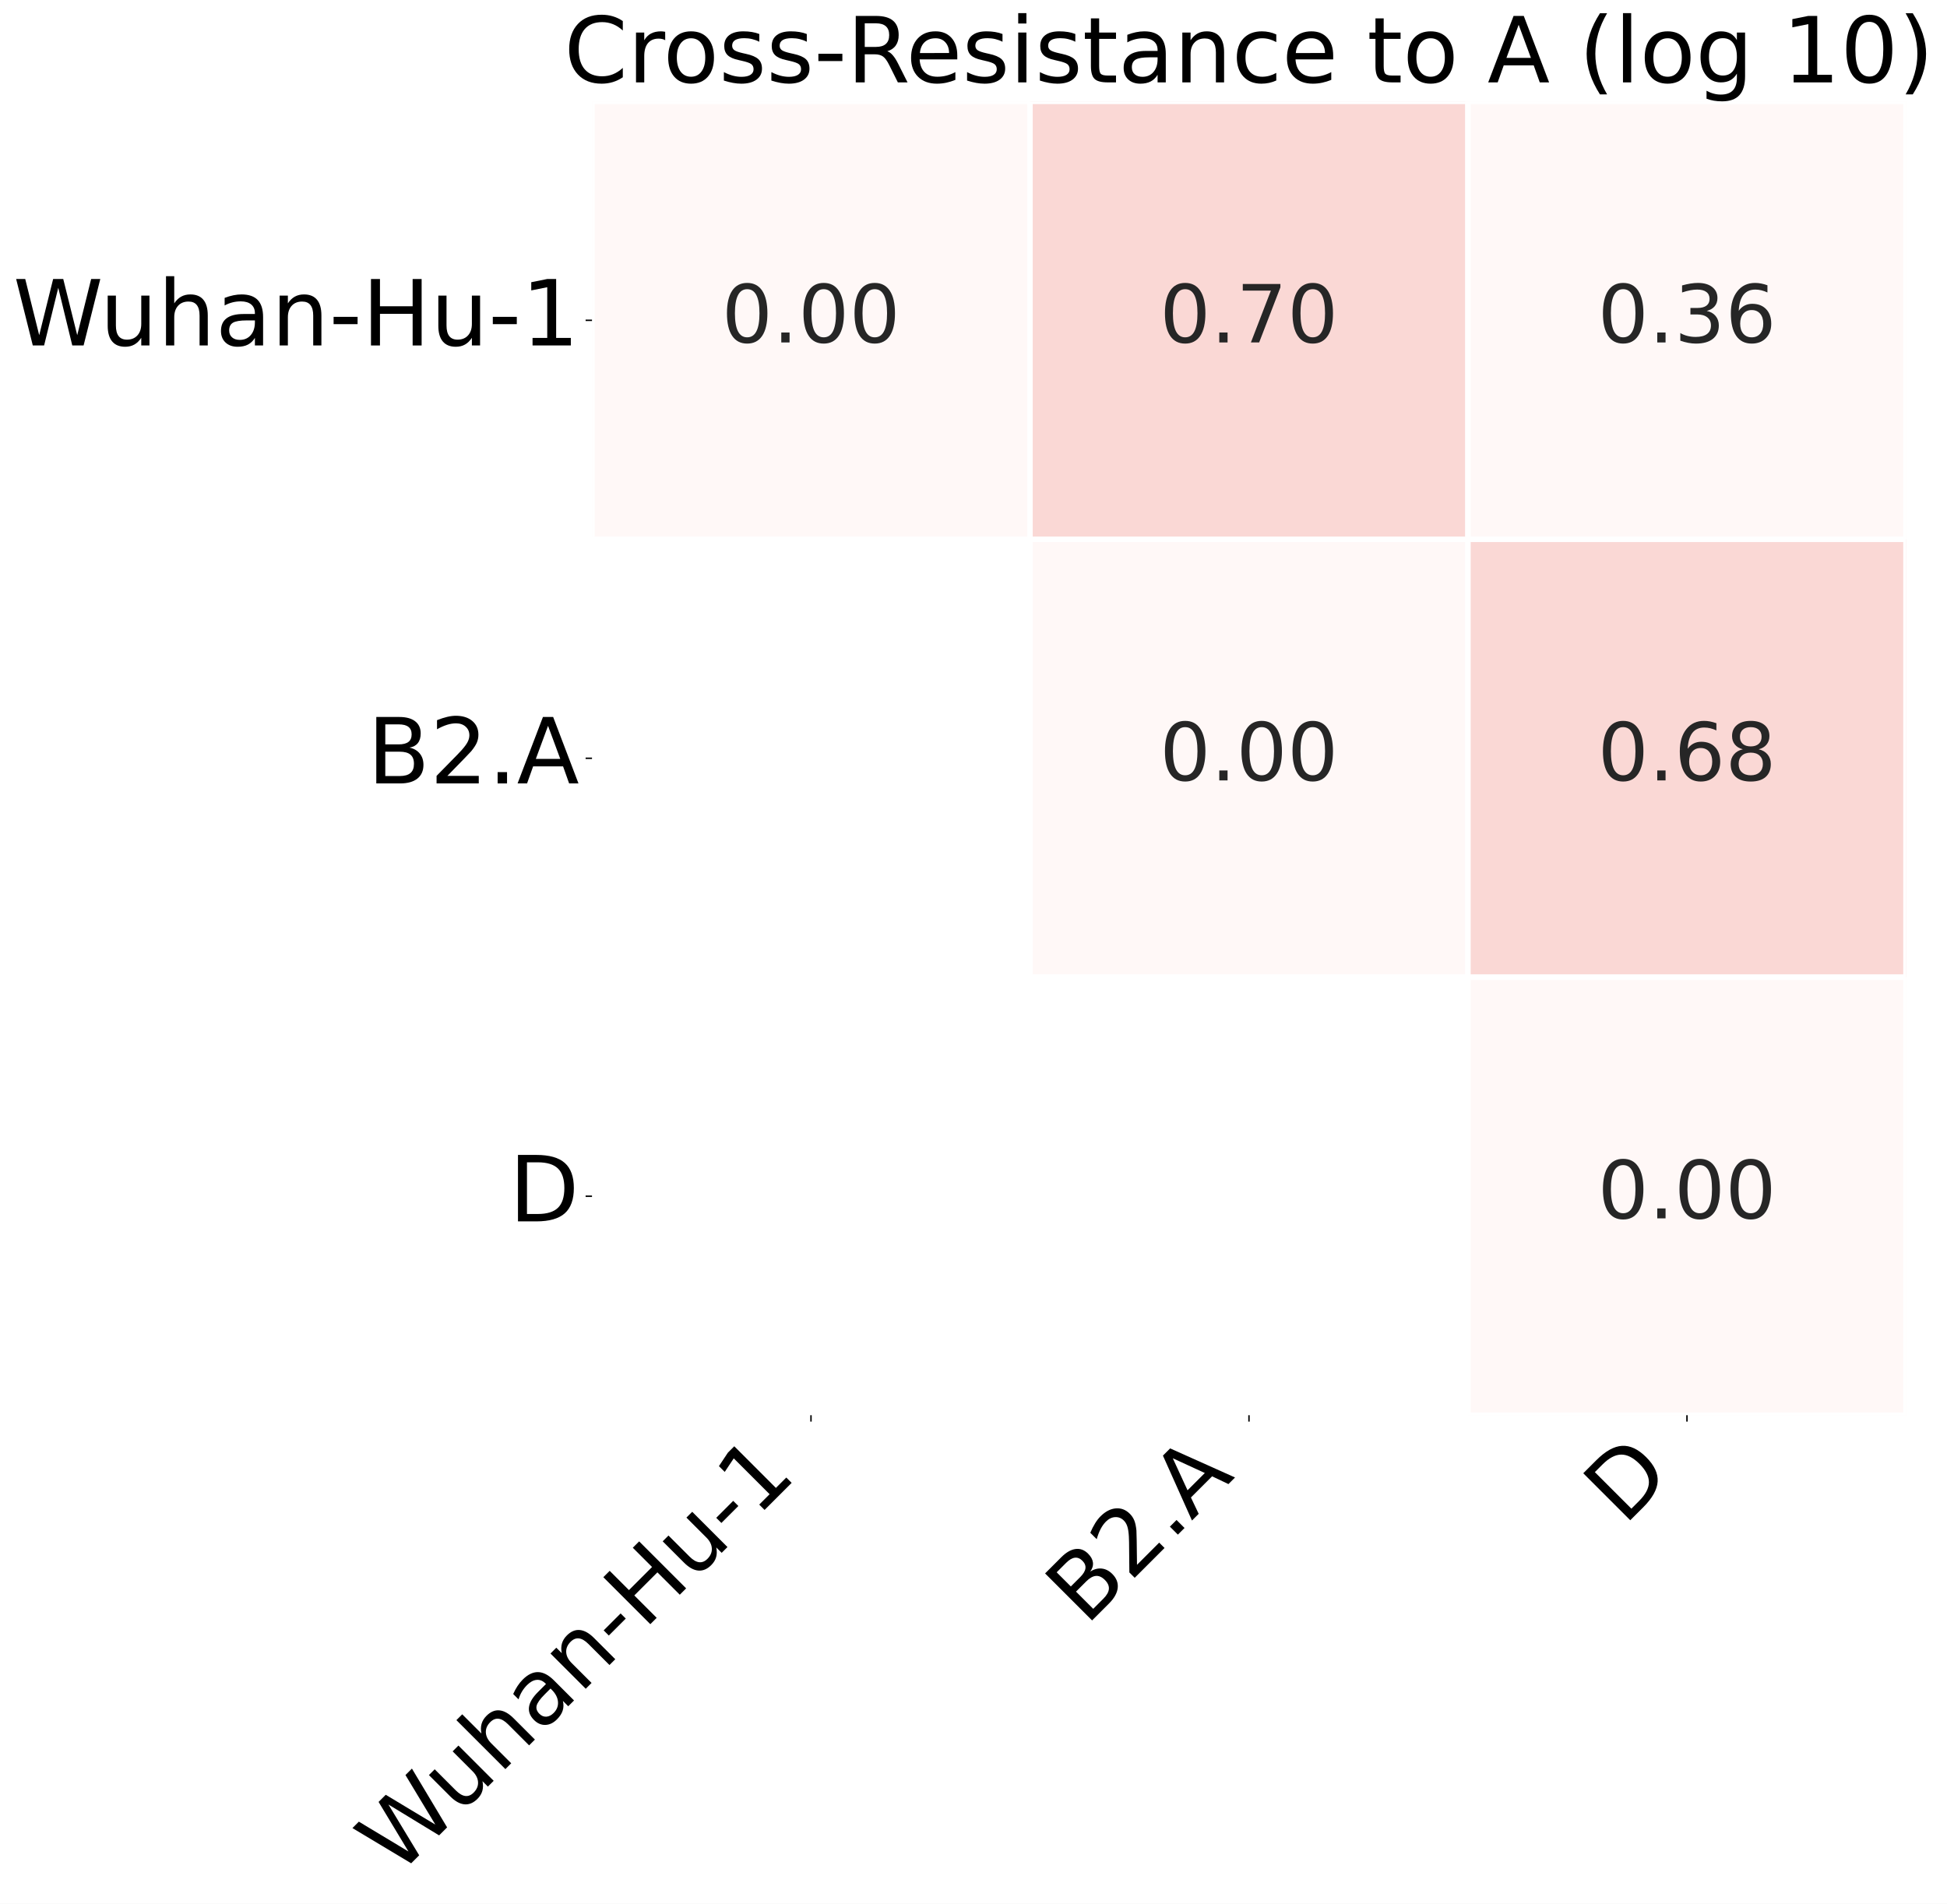
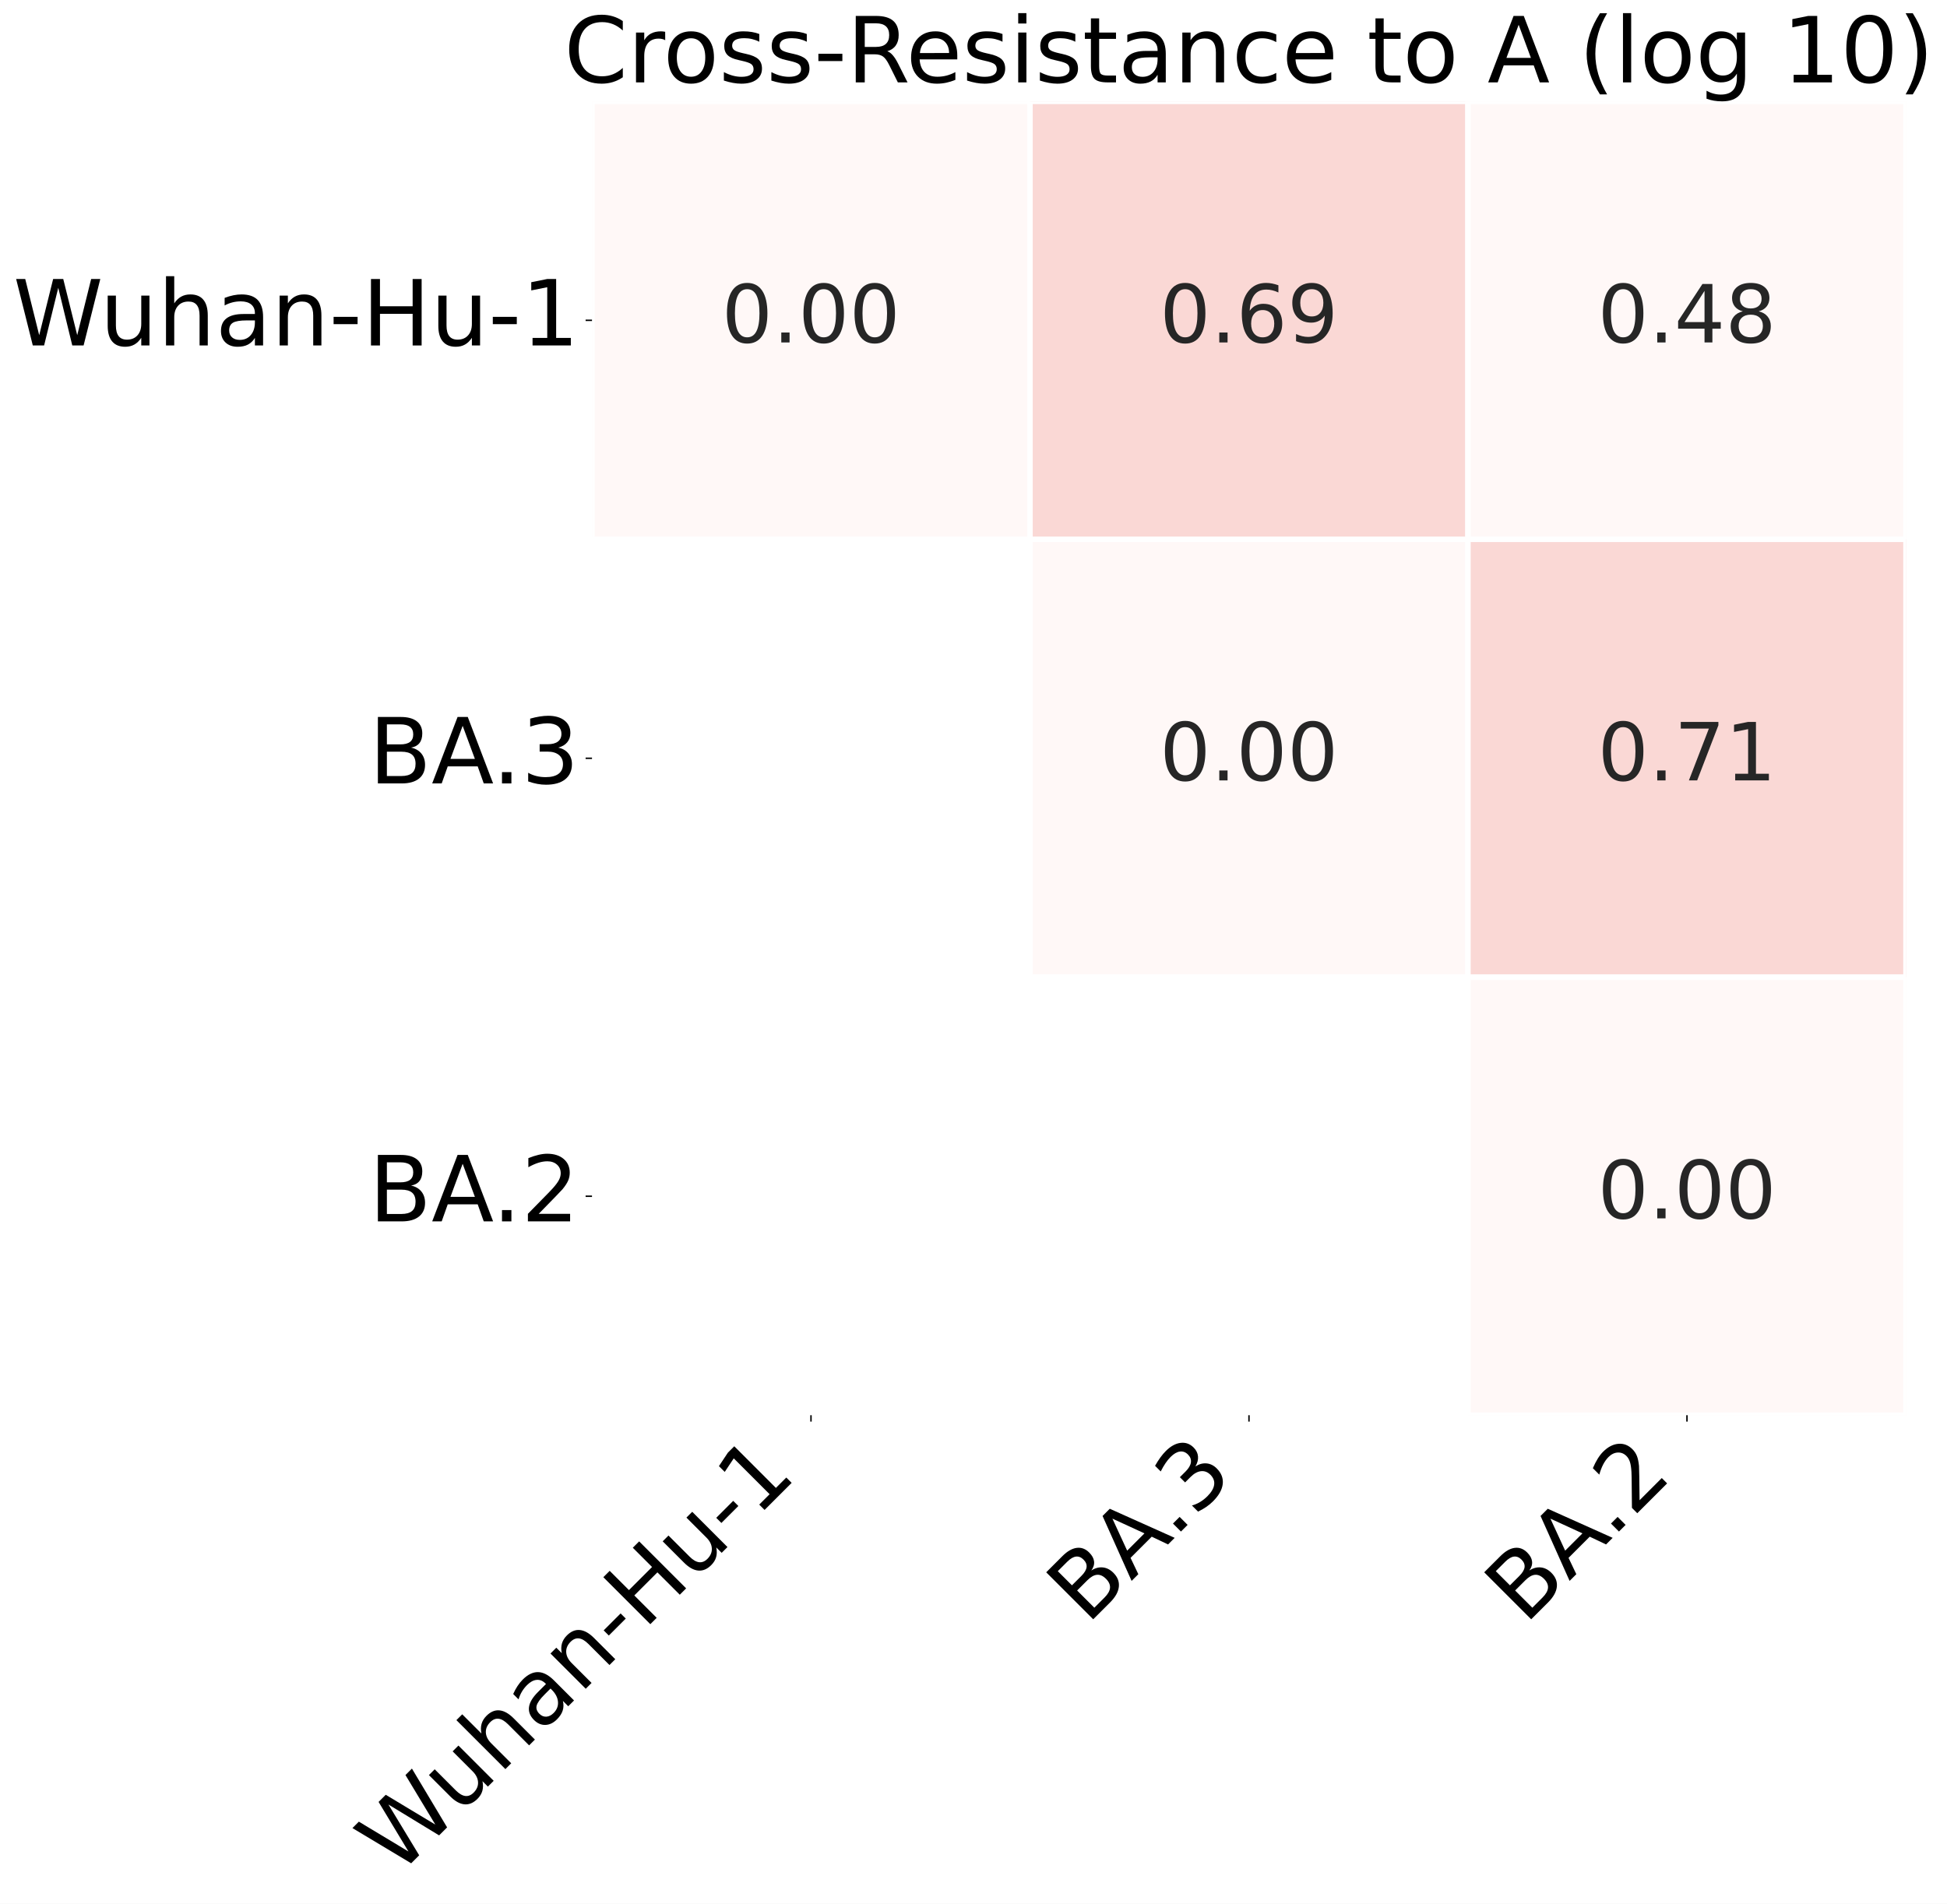
<svg xmlns="http://www.w3.org/2000/svg" xmlns:xlink="http://www.w3.org/1999/xlink" width="1067.932pt" height="1044.29pt" viewBox="0 0 1067.932 1044.29" version="1.1">
  <defs>
    <style type="text/css">*{stroke-linejoin: round; stroke-linecap: butt}</style>
  </defs>
  <g id="figure_1">
    <g id="patch_1">
      <path d="M 0 1044.29  L 1067.932 1044.29  L 1067.932 0  L 0 0  z " style="fill: #ffffff" />
    </g>
    <g id="axes_1">
      <g id="patch_2">
        <path d="M 324.708 776.311  L 1045.428 776.311  L 1045.428 55.591  L 324.708 55.591  z " style="fill: #ffffff" />
      </g>
      <g id="QuadMesh_1">
-         <path d="M 324.708 55.591  L 564.948 55.591  L 564.948 295.831  L 324.708 295.831  L 324.708 55.591  " clip-path="url(#p18e8872376)" style="fill: #fff8f7; stroke: #ffffff; stroke-width: 3" />
-         <path d="M 564.948 55.591  L 805.188 55.591  L 805.188 295.831  L 564.948 295.831  L 564.948 55.591  " clip-path="url(#p18e8872376)" style="fill: #fad8d5; stroke: #ffffff; stroke-width: 3" />
-         <path d="M 805.188 55.591  L 1045.428 55.591  L 1045.428 295.831  L 805.188 295.831  L 805.188 55.591  " clip-path="url(#p18e8872376)" style="fill: #fff8f7; stroke: #ffffff; stroke-width: 3" />
-         <path d="M 324.708 295.831  L 564.948 295.831  L 564.948 536.071  L 324.708 536.071  L 324.708 295.831  " clip-path="url(#p18e8872376)" style="fill: none; stroke: #ffffff; stroke-width: 3" />
-         <path d="M 564.948 295.831  L 805.188 295.831  L 805.188 536.071  L 564.948 536.071  L 564.948 295.831  " clip-path="url(#p18e8872376)" style="fill: #fff8f7; stroke: #ffffff; stroke-width: 3" />
-         <path d="M 805.188 295.831  L 1045.428 295.831  L 1045.428 536.071  L 805.188 536.071  L 805.188 295.831  " clip-path="url(#p18e8872376)" style="fill: #fad8d5; stroke: #ffffff; stroke-width: 3" />
-         <path d="M 324.708 536.071  L 564.948 536.071  L 564.948 776.311  L 324.708 776.311  L 324.708 536.071  " clip-path="url(#p18e8872376)" style="fill: none; stroke: #ffffff; stroke-width: 3" />
-         <path d="M 564.948 536.071  L 805.188 536.071  L 805.188 776.311  L 564.948 776.311  L 564.948 536.071  " clip-path="url(#p18e8872376)" style="fill: none; stroke: #ffffff; stroke-width: 3" />
-         <path d="M 805.188 536.071  L 1045.428 536.071  L 1045.428 776.311  L 805.188 776.311  L 805.188 536.071  " clip-path="url(#p18e8872376)" style="fill: #fff8f7; stroke: #ffffff; stroke-width: 3" />
+         <path d="M 324.708 55.591  L 564.948 55.591  L 564.948 295.831  L 324.708 295.831  L 324.708 55.591  " clip-path="url(#p0577e8f618)" style="fill: #fff8f7; stroke: #ffffff; stroke-width: 3" />
+         <path d="M 564.948 55.591  L 805.188 55.591  L 805.188 295.831  L 564.948 295.831  L 564.948 55.591  " clip-path="url(#p0577e8f618)" style="fill: #fad8d5; stroke: #ffffff; stroke-width: 3" />
+         <path d="M 805.188 55.591  L 1045.428 55.591  L 1045.428 295.831  L 805.188 295.831  L 805.188 55.591  " clip-path="url(#p0577e8f618)" style="fill: #fff8f7; stroke: #ffffff; stroke-width: 3" />
+         <path d="M 324.708 295.831  L 564.948 295.831  L 564.948 536.071  L 324.708 536.071  L 324.708 295.831  " clip-path="url(#p0577e8f618)" style="fill: none; stroke: #ffffff; stroke-width: 3" />
+         <path d="M 564.948 295.831  L 805.188 295.831  L 805.188 536.071  L 564.948 536.071  L 564.948 295.831  " clip-path="url(#p0577e8f618)" style="fill: #fff8f7; stroke: #ffffff; stroke-width: 3" />
+         <path d="M 805.188 295.831  L 1045.428 295.831  L 1045.428 536.071  L 805.188 536.071  L 805.188 295.831  " clip-path="url(#p0577e8f618)" style="fill: #fad8d5; stroke: #ffffff; stroke-width: 3" />
+         <path d="M 324.708 536.071  L 564.948 536.071  L 564.948 776.311  L 324.708 776.311  L 324.708 536.071  " clip-path="url(#p0577e8f618)" style="fill: none; stroke: #ffffff; stroke-width: 3" />
+         <path d="M 564.948 536.071  L 805.188 536.071  L 805.188 776.311  L 564.948 776.311  L 564.948 536.071  " clip-path="url(#p0577e8f618)" style="fill: none; stroke: #ffffff; stroke-width: 3" />
+         <path d="M 805.188 536.071  L 1045.428 536.071  L 1045.428 776.311  L 805.188 776.311  L 805.188 536.071  " clip-path="url(#p0577e8f618)" style="fill: #fff8f7; stroke: #ffffff; stroke-width: 3" />
      </g>
      <g id="matplotlib.axis_1">
        <g id="xtick_1">
          <g id="line2d_1">
            <defs>
-               <path id="ma252cb754c" d="M 0 0  L 0 3.5  " style="stroke: #000000; stroke-width: 0.8" />
+               <path id="m27a7f95263" d="M 0 0  L 0 3.5  " style="stroke: #000000; stroke-width: 0.8" />
            </defs>
            <g>
-               <use xlink:href="#ma252cb754c" x="444.828" y="776.311" style="stroke: #000000; stroke-width: 0.8" />
+               <use xlink:href="#m27a7f95263" x="444.828" y="776.311" style="stroke: #000000; stroke-width: 0.8" />
            </g>
          </g>
          <g id="text_1">
            <g transform="translate(217.9128 1029.737) rotate(-45) scale(0.5 -0.5)">
              <defs>
                <path id="DejaVuSans-57" d="M 213 4666  L 850 4666  L 1831 722  L 2809 4666  L 3519 4666  L 4500 722  L 5478 4666  L 6119 4666  L 4947 0  L 4153 0  L 3169 4050  L 2175 0  L 1381 0  L 213 4666  z " transform="scale(0.015625)" />
                <path id="DejaVuSans-75" d="M 544 1381  L 544 3500  L 1119 3500  L 1119 1403  Q 1119 906 1312 657  Q 1506 409 1894 409  Q 2359 409 2629 706  Q 2900 1003 2900 1516  L 2900 3500  L 3475 3500  L 3475 0  L 2900 0  L 2900 538  Q 2691 219 2414 64  Q 2138 -91 1772 -91  Q 1169 -91 856 284  Q 544 659 544 1381  z M 1991 3584  L 1991 3584  z " transform="scale(0.015625)" />
                <path id="DejaVuSans-68" d="M 3513 2113  L 3513 0  L 2938 0  L 2938 2094  Q 2938 2591 2744 2837  Q 2550 3084 2163 3084  Q 1697 3084 1428 2787  Q 1159 2491 1159 1978  L 1159 0  L 581 0  L 581 4863  L 1159 4863  L 1159 2956  Q 1366 3272 1645 3428  Q 1925 3584 2291 3584  Q 2894 3584 3203 3211  Q 3513 2838 3513 2113  z " transform="scale(0.015625)" />
                <path id="DejaVuSans-61" d="M 2194 1759  Q 1497 1759 1228 1600  Q 959 1441 959 1056  Q 959 750 1161 570  Q 1363 391 1709 391  Q 2188 391 2477 730  Q 2766 1069 2766 1631  L 2766 1759  L 2194 1759  z M 3341 1997  L 3341 0  L 2766 0  L 2766 531  Q 2569 213 2275 61  Q 1981 -91 1556 -91  Q 1019 -91 701 211  Q 384 513 384 1019  Q 384 1609 779 1909  Q 1175 2209 1959 2209  L 2766 2209  L 2766 2266  Q 2766 2663 2505 2880  Q 2244 3097 1772 3097  Q 1472 3097 1187 3025  Q 903 2953 641 2809  L 641 3341  Q 956 3463 1253 3523  Q 1550 3584 1831 3584  Q 2591 3584 2966 3190  Q 3341 2797 3341 1997  z " transform="scale(0.015625)" />
                <path id="DejaVuSans-6e" d="M 3513 2113  L 3513 0  L 2938 0  L 2938 2094  Q 2938 2591 2744 2837  Q 2550 3084 2163 3084  Q 1697 3084 1428 2787  Q 1159 2491 1159 1978  L 1159 0  L 581 0  L 581 3500  L 1159 3500  L 1159 2956  Q 1366 3272 1645 3428  Q 1925 3584 2291 3584  Q 2894 3584 3203 3211  Q 3513 2838 3513 2113  z " transform="scale(0.015625)" />
                <path id="DejaVuSans-2d" d="M 313 2009  L 1997 2009  L 1997 1497  L 313 1497  L 313 2009  z " transform="scale(0.015625)" />
                <path id="DejaVuSans-48" d="M 628 4666  L 1259 4666  L 1259 2753  L 3553 2753  L 3553 4666  L 4184 4666  L 4184 0  L 3553 0  L 3553 2222  L 1259 2222  L 1259 0  L 628 0  L 628 4666  z " transform="scale(0.015625)" />
                <path id="DejaVuSans-31" d="M 794 531  L 1825 531  L 1825 4091  L 703 3866  L 703 4441  L 1819 4666  L 2450 4666  L 2450 531  L 3481 531  L 3481 0  L 794 0  L 794 531  z " transform="scale(0.015625)" />
              </defs>
              <use xlink:href="#DejaVuSans-57" />
              <use xlink:href="#DejaVuSans-75" x="95.252" />
              <use xlink:href="#DejaVuSans-68" x="158.631" />
              <use xlink:href="#DejaVuSans-61" x="222.01" />
              <use xlink:href="#DejaVuSans-6e" x="283.289" />
              <use xlink:href="#DejaVuSans-2d" x="346.668" />
              <use xlink:href="#DejaVuSans-48" x="382.752" />
              <use xlink:href="#DejaVuSans-75" x="457.947" />
              <use xlink:href="#DejaVuSans-2d" x="521.326" />
              <use xlink:href="#DejaVuSans-31" x="557.41" />
            </g>
          </g>
        </g>
        <g id="xtick_2">
          <g id="line2d_2">
            <g>
-               <use xlink:href="#ma252cb754c" x="685.068" y="776.311" style="stroke: #000000; stroke-width: 0.8" />
+               <use xlink:href="#m27a7f95263" x="685.068" y="776.311" style="stroke: #000000; stroke-width: 0.8" />
            </g>
          </g>
          <g id="text_2">
-             <g transform="translate(595.5415 892.3487) rotate(-45) scale(0.5 -0.5)">
+             <g transform="translate(596.1602 891.73) rotate(-45) scale(0.5 -0.5)">
              <defs>
                <path id="DejaVuSans-42" d="M 1259 2228  L 1259 519  L 2272 519  Q 2781 519 3026 730  Q 3272 941 3272 1375  Q 3272 1813 3026 2020  Q 2781 2228 2272 2228  L 1259 2228  z M 1259 4147  L 1259 2741  L 2194 2741  Q 2656 2741 2882 2914  Q 3109 3088 3109 3444  Q 3109 3797 2882 3972  Q 2656 4147 2194 4147  L 1259 4147  z M 628 4666  L 2241 4666  Q 2963 4666 3353 4366  Q 3744 4066 3744 3513  Q 3744 3084 3544 2831  Q 3344 2578 2956 2516  Q 3422 2416 3680 2098  Q 3938 1781 3938 1306  Q 3938 681 3513 340  Q 3088 0 2303 0  L 628 0  L 628 4666  z " transform="scale(0.015625)" />
-                 <path id="DejaVuSans-32" d="M 1228 531  L 3431 531  L 3431 0  L 469 0  L 469 531  Q 828 903 1448 1529  Q 2069 2156 2228 2338  Q 2531 2678 2651 2914  Q 2772 3150 2772 3378  Q 2772 3750 2511 3984  Q 2250 4219 1831 4219  Q 1534 4219 1204 4116  Q 875 4013 500 3803  L 500 4441  Q 881 4594 1212 4672  Q 1544 4750 1819 4750  Q 2544 4750 2975 4387  Q 3406 4025 3406 3419  Q 3406 3131 3298 2873  Q 3191 2616 2906 2266  Q 2828 2175 2409 1742  Q 1991 1309 1228 531  z " transform="scale(0.015625)" />
+                 <path id="DejaVuSans-41" d="M 2188 4044  L 1331 1722  L 3047 1722  L 2188 4044  z M 1831 4666  L 2547 4666  L 4325 0  L 3669 0  L 3244 1197  L 1141 1197  L 716 0  L 50 0  L 1831 4666  z " transform="scale(0.015625)" />
                <path id="DejaVuSans-2e" d="M 684 794  L 1344 794  L 1344 0  L 684 0  L 684 794  z " transform="scale(0.015625)" />
-                 <path id="DejaVuSans-41" d="M 2188 4044  L 1331 1722  L 3047 1722  L 2188 4044  z M 1831 4666  L 2547 4666  L 4325 0  L 3669 0  L 3244 1197  L 1141 1197  L 716 0  L 50 0  L 1831 4666  z " transform="scale(0.015625)" />
+                 <path id="DejaVuSans-33" d="M 2597 2516  Q 3050 2419 3304 2112  Q 3559 1806 3559 1356  Q 3559 666 3084 287  Q 2609 -91 1734 -91  Q 1441 -91 1130 -33  Q 819 25 488 141  L 488 750  Q 750 597 1062 519  Q 1375 441 1716 441  Q 2309 441 2620 675  Q 2931 909 2931 1356  Q 2931 1769 2642 2001  Q 2353 2234 1838 2234  L 1294 2234  L 1294 2753  L 1863 2753  Q 2328 2753 2575 2939  Q 2822 3125 2822 3475  Q 2822 3834 2567 4026  Q 2313 4219 1838 4219  Q 1578 4219 1281 4162  Q 984 4106 628 3988  L 628 4550  Q 988 4650 1302 4700  Q 1616 4750 1894 4750  Q 2613 4750 3031 4423  Q 3450 4097 3450 3541  Q 3450 3153 3228 2886  Q 3006 2619 2597 2516  z " transform="scale(0.015625)" />
              </defs>
              <use xlink:href="#DejaVuSans-42" />
-               <use xlink:href="#DejaVuSans-32" x="68.604" />
-               <use xlink:href="#DejaVuSans-2e" x="132.227" />
-               <use xlink:href="#DejaVuSans-41" x="164.014" />
+               <use xlink:href="#DejaVuSans-41" x="68.604" />
+               <use xlink:href="#DejaVuSans-2e" x="135.262" />
+               <use xlink:href="#DejaVuSans-33" x="167.049" />
            </g>
          </g>
        </g>
        <g id="xtick_3">
          <g id="line2d_3">
            <g>
-               <use xlink:href="#ma252cb754c" x="925.308" y="776.311" style="stroke: #000000; stroke-width: 0.8" />
+               <use xlink:href="#m27a7f95263" x="925.308" y="776.311" style="stroke: #000000; stroke-width: 0.8" />
            </g>
          </g>
          <g id="text_3">
-             <g transform="translate(890.7314 837.3988) rotate(-45) scale(0.5 -0.5)">
+             <g transform="translate(836.4002 891.73) rotate(-45) scale(0.5 -0.5)">
              <defs>
-                 <path id="DejaVuSans-44" d="M 1259 4147  L 1259 519  L 2022 519  Q 2988 519 3436 956  Q 3884 1394 3884 2338  Q 3884 3275 3436 3711  Q 2988 4147 2022 4147  L 1259 4147  z M 628 4666  L 1925 4666  Q 3281 4666 3915 4102  Q 4550 3538 4550 2338  Q 4550 1131 3912 565  Q 3275 0 1925 0  L 628 0  L 628 4666  z " transform="scale(0.015625)" />
+                 <path id="DejaVuSans-32" d="M 1228 531  L 3431 531  L 3431 0  L 469 0  L 469 531  Q 828 903 1448 1529  Q 2069 2156 2228 2338  Q 2531 2678 2651 2914  Q 2772 3150 2772 3378  Q 2772 3750 2511 3984  Q 2250 4219 1831 4219  Q 1534 4219 1204 4116  Q 875 4013 500 3803  L 500 4441  Q 881 4594 1212 4672  Q 1544 4750 1819 4750  Q 2544 4750 2975 4387  Q 3406 4025 3406 3419  Q 3406 3131 3298 2873  Q 3191 2616 2906 2266  Q 2828 2175 2409 1742  Q 1991 1309 1228 531  z " transform="scale(0.015625)" />
              </defs>
-               <use xlink:href="#DejaVuSans-44" />
+               <use xlink:href="#DejaVuSans-42" />
+               <use xlink:href="#DejaVuSans-41" x="68.604" />
+               <use xlink:href="#DejaVuSans-2e" x="135.262" />
+               <use xlink:href="#DejaVuSans-32" x="167.049" />
            </g>
          </g>
        </g>
      </g>
      <g id="matplotlib.axis_2">
        <g id="ytick_1">
          <g id="line2d_4">
            <defs>
-               <path id="mf5db385741" d="M 0 0  L -3.5 0  " style="stroke: #000000; stroke-width: 0.8" />
+               <path id="mffea8fcd00" d="M 0 0  L -3.5 0  " style="stroke: #000000; stroke-width: 0.8" />
            </defs>
            <g>
-               <use xlink:href="#mf5db385741" x="324.708" y="175.711" style="stroke: #000000; stroke-width: 0.8" />
+               <use xlink:href="#mffea8fcd00" x="324.708" y="175.711" style="stroke: #000000; stroke-width: 0.8" />
            </g>
          </g>
          <g id="text_4">
            <g transform="translate(7.2 189.5075) scale(0.5 -0.5)">
              <use xlink:href="#DejaVuSans-57" />
              <use xlink:href="#DejaVuSans-75" x="95.252" />
              <use xlink:href="#DejaVuSans-68" x="158.631" />
              <use xlink:href="#DejaVuSans-61" x="222.01" />
              <use xlink:href="#DejaVuSans-6e" x="283.289" />
              <use xlink:href="#DejaVuSans-2d" x="346.668" />
              <use xlink:href="#DejaVuSans-48" x="382.752" />
              <use xlink:href="#DejaVuSans-75" x="457.947" />
              <use xlink:href="#DejaVuSans-2d" x="521.326" />
              <use xlink:href="#DejaVuSans-31" x="557.41" />
            </g>
          </g>
        </g>
        <g id="ytick_2">
          <g id="line2d_5">
            <g>
-               <use xlink:href="#mf5db385741" x="324.708" y="415.951" style="stroke: #000000; stroke-width: 0.8" />
+               <use xlink:href="#mffea8fcd00" x="324.708" y="415.951" style="stroke: #000000; stroke-width: 0.8" />
            </g>
          </g>
          <g id="text_5">
-             <g transform="translate(201.4969 429.7475) scale(0.5 -0.5)">
-               <use xlink:href="#DejaVuSans-42" />
-               <use xlink:href="#DejaVuSans-32" x="68.604" />
-               <use xlink:href="#DejaVuSans-2e" x="132.227" />
-               <use xlink:href="#DejaVuSans-41" x="164.014" />
+             <g transform="translate(202.3719 429.7475) scale(0.5 -0.5)">
+               <use xlink:href="#DejaVuSans-42" />
+               <use xlink:href="#DejaVuSans-41" x="68.604" />
+               <use xlink:href="#DejaVuSans-2e" x="135.262" />
+               <use xlink:href="#DejaVuSans-33" x="167.049" />
            </g>
          </g>
        </g>
        <g id="ytick_3">
          <g id="line2d_6">
            <g>
-               <use xlink:href="#mf5db385741" x="324.708" y="656.191" style="stroke: #000000; stroke-width: 0.8" />
+               <use xlink:href="#mffea8fcd00" x="324.708" y="656.191" style="stroke: #000000; stroke-width: 0.8" />
            </g>
          </g>
          <g id="text_6">
-             <g transform="translate(279.2078 669.9875) scale(0.5 -0.5)">
-               <use xlink:href="#DejaVuSans-44" />
+             <g transform="translate(202.3719 669.9875) scale(0.5 -0.5)">
+               <use xlink:href="#DejaVuSans-42" />
+               <use xlink:href="#DejaVuSans-41" x="68.604" />
+               <use xlink:href="#DejaVuSans-2e" x="135.262" />
+               <use xlink:href="#DejaVuSans-32" x="167.049" />
            </g>
          </g>
        </g>
      </g>
      <g id="text_7">
        <g style="fill: #262626" transform="translate(395.8434 187.8519) scale(0.44 -0.44)">
          <defs>
            <path id="DejaVuSans-30" d="M 2034 4250  Q 1547 4250 1301 3770  Q 1056 3291 1056 2328  Q 1056 1369 1301 889  Q 1547 409 2034 409  Q 2525 409 2770 889  Q 3016 1369 3016 2328  Q 3016 3291 2770 3770  Q 2525 4250 2034 4250  z M 2034 4750  Q 2819 4750 3233 4129  Q 3647 3509 3647 2328  Q 3647 1150 3233 529  Q 2819 -91 2034 -91  Q 1250 -91 836 529  Q 422 1150 422 2328  Q 422 3509 836 4129  Q 1250 4750 2034 4750  z " transform="scale(0.015625)" />
          </defs>
          <use xlink:href="#DejaVuSans-30" />
          <use xlink:href="#DejaVuSans-2e" x="63.623" />
          <use xlink:href="#DejaVuSans-30" x="95.41" />
          <use xlink:href="#DejaVuSans-30" x="159.033" />
        </g>
      </g>
      <g id="text_8">
        <g style="fill: #262626" transform="translate(636.0834 187.8519) scale(0.44 -0.44)">
          <defs>
-             <path id="DejaVuSans-37" d="M 525 4666  L 3525 4666  L 3525 4397  L 1831 0  L 1172 0  L 2766 4134  L 525 4134  L 525 4666  z " transform="scale(0.015625)" />
-           </defs>
-           <use xlink:href="#DejaVuSans-30" />
-           <use xlink:href="#DejaVuSans-2e" x="63.623" />
-           <use xlink:href="#DejaVuSans-37" x="95.41" />
-           <use xlink:href="#DejaVuSans-30" x="159.033" />
+             <path id="DejaVuSans-36" d="M 2113 2584  Q 1688 2584 1439 2293  Q 1191 2003 1191 1497  Q 1191 994 1439 701  Q 1688 409 2113 409  Q 2538 409 2786 701  Q 3034 994 3034 1497  Q 3034 2003 2786 2293  Q 2538 2584 2113 2584  z M 3366 4563  L 3366 3988  Q 3128 4100 2886 4159  Q 2644 4219 2406 4219  Q 1781 4219 1451 3797  Q 1122 3375 1075 2522  Q 1259 2794 1537 2939  Q 1816 3084 2150 3084  Q 2853 3084 3261 2657  Q 3669 2231 3669 1497  Q 3669 778 3244 343  Q 2819 -91 2113 -91  Q 1303 -91 875 529  Q 447 1150 447 2328  Q 447 3434 972 4092  Q 1497 4750 2381 4750  Q 2619 4750 2861 4703  Q 3103 4656 3366 4563  z " transform="scale(0.015625)" />
+             <path id="DejaVuSans-39" d="M 703 97  L 703 672  Q 941 559 1184 500  Q 1428 441 1663 441  Q 2288 441 2617 861  Q 2947 1281 2994 2138  Q 2813 1869 2534 1725  Q 2256 1581 1919 1581  Q 1219 1581 811 2004  Q 403 2428 403 3163  Q 403 3881 828 4315  Q 1253 4750 1959 4750  Q 2769 4750 3195 4129  Q 3622 3509 3622 2328  Q 3622 1225 3098 567  Q 2575 -91 1691 -91  Q 1453 -91 1209 -44  Q 966 3 703 97  z M 1959 2075  Q 2384 2075 2632 2365  Q 2881 2656 2881 3163  Q 2881 3666 2632 3958  Q 2384 4250 1959 4250  Q 1534 4250 1286 3958  Q 1038 3666 1038 3163  Q 1038 2656 1286 2365  Q 1534 2075 1959 2075  z " transform="scale(0.015625)" />
+           </defs>
+           <use xlink:href="#DejaVuSans-30" />
+           <use xlink:href="#DejaVuSans-2e" x="63.623" />
+           <use xlink:href="#DejaVuSans-36" x="95.41" />
+           <use xlink:href="#DejaVuSans-39" x="159.033" />
        </g>
      </g>
      <g id="text_9">
        <g style="fill: #262626" transform="translate(876.3234 187.8519) scale(0.44 -0.44)">
          <defs>
-             <path id="DejaVuSans-33" d="M 2597 2516  Q 3050 2419 3304 2112  Q 3559 1806 3559 1356  Q 3559 666 3084 287  Q 2609 -91 1734 -91  Q 1441 -91 1130 -33  Q 819 25 488 141  L 488 750  Q 750 597 1062 519  Q 1375 441 1716 441  Q 2309 441 2620 675  Q 2931 909 2931 1356  Q 2931 1769 2642 2001  Q 2353 2234 1838 2234  L 1294 2234  L 1294 2753  L 1863 2753  Q 2328 2753 2575 2939  Q 2822 3125 2822 3475  Q 2822 3834 2567 4026  Q 2313 4219 1838 4219  Q 1578 4219 1281 4162  Q 984 4106 628 3988  L 628 4550  Q 988 4650 1302 4700  Q 1616 4750 1894 4750  Q 2613 4750 3031 4423  Q 3450 4097 3450 3541  Q 3450 3153 3228 2886  Q 3006 2619 2597 2516  z " transform="scale(0.015625)" />
-             <path id="DejaVuSans-36" d="M 2113 2584  Q 1688 2584 1439 2293  Q 1191 2003 1191 1497  Q 1191 994 1439 701  Q 1688 409 2113 409  Q 2538 409 2786 701  Q 3034 994 3034 1497  Q 3034 2003 2786 2293  Q 2538 2584 2113 2584  z M 3366 4563  L 3366 3988  Q 3128 4100 2886 4159  Q 2644 4219 2406 4219  Q 1781 4219 1451 3797  Q 1122 3375 1075 2522  Q 1259 2794 1537 2939  Q 1816 3084 2150 3084  Q 2853 3084 3261 2657  Q 3669 2231 3669 1497  Q 3669 778 3244 343  Q 2819 -91 2113 -91  Q 1303 -91 875 529  Q 447 1150 447 2328  Q 447 3434 972 4092  Q 1497 4750 2381 4750  Q 2619 4750 2861 4703  Q 3103 4656 3366 4563  z " transform="scale(0.015625)" />
-           </defs>
-           <use xlink:href="#DejaVuSans-30" />
-           <use xlink:href="#DejaVuSans-2e" x="63.623" />
-           <use xlink:href="#DejaVuSans-33" x="95.41" />
-           <use xlink:href="#DejaVuSans-36" x="159.033" />
+             <path id="DejaVuSans-34" d="M 2419 4116  L 825 1625  L 2419 1625  L 2419 4116  z M 2253 4666  L 3047 4666  L 3047 1625  L 3713 1625  L 3713 1100  L 3047 1100  L 3047 0  L 2419 0  L 2419 1100  L 313 1100  L 313 1709  L 2253 4666  z " transform="scale(0.015625)" />
+             <path id="DejaVuSans-38" d="M 2034 2216  Q 1584 2216 1326 1975  Q 1069 1734 1069 1313  Q 1069 891 1326 650  Q 1584 409 2034 409  Q 2484 409 2743 651  Q 3003 894 3003 1313  Q 3003 1734 2745 1975  Q 2488 2216 2034 2216  z M 1403 2484  Q 997 2584 770 2862  Q 544 3141 544 3541  Q 544 4100 942 4425  Q 1341 4750 2034 4750  Q 2731 4750 3128 4425  Q 3525 4100 3525 3541  Q 3525 3141 3298 2862  Q 3072 2584 2669 2484  Q 3125 2378 3379 2068  Q 3634 1759 3634 1313  Q 3634 634 3220 271  Q 2806 -91 2034 -91  Q 1263 -91 848 271  Q 434 634 434 1313  Q 434 1759 690 2068  Q 947 2378 1403 2484  z M 1172 3481  Q 1172 3119 1398 2916  Q 1625 2713 2034 2713  Q 2441 2713 2670 2916  Q 2900 3119 2900 3481  Q 2900 3844 2670 4047  Q 2441 4250 2034 4250  Q 1625 4250 1398 4047  Q 1172 3844 1172 3481  z " transform="scale(0.015625)" />
+           </defs>
+           <use xlink:href="#DejaVuSans-30" />
+           <use xlink:href="#DejaVuSans-2e" x="63.623" />
+           <use xlink:href="#DejaVuSans-34" x="95.41" />
+           <use xlink:href="#DejaVuSans-38" x="159.033" />
        </g>
      </g>
      <g id="text_10">
        <g style="fill: #262626" transform="translate(636.0834 428.0919) scale(0.44 -0.44)">
          <use xlink:href="#DejaVuSans-30" />
          <use xlink:href="#DejaVuSans-2e" x="63.623" />
          <use xlink:href="#DejaVuSans-30" x="95.41" />
          <use xlink:href="#DejaVuSans-30" x="159.033" />
        </g>
      </g>
      <g id="text_11">
        <g style="fill: #262626" transform="translate(876.3234 428.0919) scale(0.44 -0.44)">
          <defs>
-             <path id="DejaVuSans-38" d="M 2034 2216  Q 1584 2216 1326 1975  Q 1069 1734 1069 1313  Q 1069 891 1326 650  Q 1584 409 2034 409  Q 2484 409 2743 651  Q 3003 894 3003 1313  Q 3003 1734 2745 1975  Q 2488 2216 2034 2216  z M 1403 2484  Q 997 2584 770 2862  Q 544 3141 544 3541  Q 544 4100 942 4425  Q 1341 4750 2034 4750  Q 2731 4750 3128 4425  Q 3525 4100 3525 3541  Q 3525 3141 3298 2862  Q 3072 2584 2669 2484  Q 3125 2378 3379 2068  Q 3634 1759 3634 1313  Q 3634 634 3220 271  Q 2806 -91 2034 -91  Q 1263 -91 848 271  Q 434 634 434 1313  Q 434 1759 690 2068  Q 947 2378 1403 2484  z M 1172 3481  Q 1172 3119 1398 2916  Q 1625 2713 2034 2713  Q 2441 2713 2670 2916  Q 2900 3119 2900 3481  Q 2900 3844 2670 4047  Q 2441 4250 2034 4250  Q 1625 4250 1398 4047  Q 1172 3844 1172 3481  z " transform="scale(0.015625)" />
-           </defs>
-           <use xlink:href="#DejaVuSans-30" />
-           <use xlink:href="#DejaVuSans-2e" x="63.623" />
-           <use xlink:href="#DejaVuSans-36" x="95.41" />
-           <use xlink:href="#DejaVuSans-38" x="159.033" />
+             <path id="DejaVuSans-37" d="M 525 4666  L 3525 4666  L 3525 4397  L 1831 0  L 1172 0  L 2766 4134  L 525 4134  L 525 4666  z " transform="scale(0.015625)" />
+           </defs>
+           <use xlink:href="#DejaVuSans-30" />
+           <use xlink:href="#DejaVuSans-2e" x="63.623" />
+           <use xlink:href="#DejaVuSans-37" x="95.41" />
+           <use xlink:href="#DejaVuSans-31" x="159.033" />
        </g>
      </g>
      <g id="text_12">
        <g style="fill: #262626" transform="translate(876.3234 668.3319) scale(0.44 -0.44)">
          <use xlink:href="#DejaVuSans-30" />
          <use xlink:href="#DejaVuSans-2e" x="63.623" />
          <use xlink:href="#DejaVuSans-30" x="95.41" />
          <use xlink:href="#DejaVuSans-30" x="159.033" />
        </g>
      </g>
      <g id="text_13">
        <g transform="translate(309.4038 45.19219) scale(0.5 -0.5)">
          <defs>
            <path id="DejaVuSans-43" d="M 4122 4306  L 4122 3641  Q 3803 3938 3442 4084  Q 3081 4231 2675 4231  Q 1875 4231 1450 3742  Q 1025 3253 1025 2328  Q 1025 1406 1450 917  Q 1875 428 2675 428  Q 3081 428 3442 575  Q 3803 722 4122 1019  L 4122 359  Q 3791 134 3420 21  Q 3050 -91 2638 -91  Q 1578 -91 968 557  Q 359 1206 359 2328  Q 359 3453 968 4101  Q 1578 4750 2638 4750  Q 3056 4750 3426 4639  Q 3797 4528 4122 4306  z " transform="scale(0.015625)" />
            <path id="DejaVuSans-72" d="M 2631 2963  Q 2534 3019 2420 3045  Q 2306 3072 2169 3072  Q 1681 3072 1420 2755  Q 1159 2438 1159 1844  L 1159 0  L 581 0  L 581 3500  L 1159 3500  L 1159 2956  Q 1341 3275 1631 3429  Q 1922 3584 2338 3584  Q 2397 3584 2469 3576  Q 2541 3569 2628 3553  L 2631 2963  z " transform="scale(0.015625)" />
            <path id="DejaVuSans-6f" d="M 1959 3097  Q 1497 3097 1228 2736  Q 959 2375 959 1747  Q 959 1119 1226 758  Q 1494 397 1959 397  Q 2419 397 2687 759  Q 2956 1122 2956 1747  Q 2956 2369 2687 2733  Q 2419 3097 1959 3097  z M 1959 3584  Q 2709 3584 3137 3096  Q 3566 2609 3566 1747  Q 3566 888 3137 398  Q 2709 -91 1959 -91  Q 1206 -91 779 398  Q 353 888 353 1747  Q 353 2609 779 3096  Q 1206 3584 1959 3584  z " transform="scale(0.015625)" />
            <path id="DejaVuSans-73" d="M 2834 3397  L 2834 2853  Q 2591 2978 2328 3040  Q 2066 3103 1784 3103  Q 1356 3103 1142 2972  Q 928 2841 928 2578  Q 928 2378 1081 2264  Q 1234 2150 1697 2047  L 1894 2003  Q 2506 1872 2764 1633  Q 3022 1394 3022 966  Q 3022 478 2636 193  Q 2250 -91 1575 -91  Q 1294 -91 989 -36  Q 684 19 347 128  L 347 722  Q 666 556 975 473  Q 1284 391 1588 391  Q 1994 391 2212 530  Q 2431 669 2431 922  Q 2431 1156 2273 1281  Q 2116 1406 1581 1522  L 1381 1569  Q 847 1681 609 1914  Q 372 2147 372 2553  Q 372 3047 722 3315  Q 1072 3584 1716 3584  Q 2034 3584 2315 3537  Q 2597 3491 2834 3397  z " transform="scale(0.015625)" />
            <path id="DejaVuSans-52" d="M 2841 2188  Q 3044 2119 3236 1894  Q 3428 1669 3622 1275  L 4263 0  L 3584 0  L 2988 1197  Q 2756 1666 2539 1819  Q 2322 1972 1947 1972  L 1259 1972  L 1259 0  L 628 0  L 628 4666  L 2053 4666  Q 2853 4666 3247 4331  Q 3641 3997 3641 3322  Q 3641 2881 3436 2590  Q 3231 2300 2841 2188  z M 1259 4147  L 1259 2491  L 2053 2491  Q 2509 2491 2742 2702  Q 2975 2913 2975 3322  Q 2975 3731 2742 3939  Q 2509 4147 2053 4147  L 1259 4147  z " transform="scale(0.015625)" />
            <path id="DejaVuSans-65" d="M 3597 1894  L 3597 1613  L 953 1613  Q 991 1019 1311 708  Q 1631 397 2203 397  Q 2534 397 2845 478  Q 3156 559 3463 722  L 3463 178  Q 3153 47 2828 -22  Q 2503 -91 2169 -91  Q 1331 -91 842 396  Q 353 884 353 1716  Q 353 2575 817 3079  Q 1281 3584 2069 3584  Q 2775 3584 3186 3129  Q 3597 2675 3597 1894  z M 3022 2063  Q 3016 2534 2758 2815  Q 2500 3097 2075 3097  Q 1594 3097 1305 2825  Q 1016 2553 972 2059  L 3022 2063  z " transform="scale(0.015625)" />
            <path id="DejaVuSans-69" d="M 603 3500  L 1178 3500  L 1178 0  L 603 0  L 603 3500  z M 603 4863  L 1178 4863  L 1178 4134  L 603 4134  L 603 4863  z " transform="scale(0.015625)" />
            <path id="DejaVuSans-74" d="M 1172 4494  L 1172 3500  L 2356 3500  L 2356 3053  L 1172 3053  L 1172 1153  Q 1172 725 1289 603  Q 1406 481 1766 481  L 2356 481  L 2356 0  L 1766 0  Q 1100 0 847 248  Q 594 497 594 1153  L 594 3053  L 172 3053  L 172 3500  L 594 3500  L 594 4494  L 1172 4494  z " transform="scale(0.015625)" />
            <path id="DejaVuSans-63" d="M 3122 3366  L 3122 2828  Q 2878 2963 2633 3030  Q 2388 3097 2138 3097  Q 1578 3097 1268 2742  Q 959 2388 959 1747  Q 959 1106 1268 751  Q 1578 397 2138 397  Q 2388 397 2633 464  Q 2878 531 3122 666  L 3122 134  Q 2881 22 2623 -34  Q 2366 -91 2075 -91  Q 1284 -91 818 406  Q 353 903 353 1747  Q 353 2603 823 3093  Q 1294 3584 2113 3584  Q 2378 3584 2631 3529  Q 2884 3475 3122 3366  z " transform="scale(0.015625)" />
            <path id="DejaVuSans-20" transform="scale(0.015625)" />
            <path id="DejaVuSans-28" d="M 1984 4856  Q 1566 4138 1362 3434  Q 1159 2731 1159 2009  Q 1159 1288 1364 580  Q 1569 -128 1984 -844  L 1484 -844  Q 1016 -109 783 600  Q 550 1309 550 2009  Q 550 2706 781 3412  Q 1013 4119 1484 4856  L 1984 4856  z " transform="scale(0.015625)" />
            <path id="DejaVuSans-6c" d="M 603 4863  L 1178 4863  L 1178 0  L 603 0  L 603 4863  z " transform="scale(0.015625)" />
            <path id="DejaVuSans-67" d="M 2906 1791  Q 2906 2416 2648 2759  Q 2391 3103 1925 3103  Q 1463 3103 1205 2759  Q 947 2416 947 1791  Q 947 1169 1205 825  Q 1463 481 1925 481  Q 2391 481 2648 825  Q 2906 1169 2906 1791  z M 3481 434  Q 3481 -459 3084 -895  Q 2688 -1331 1869 -1331  Q 1566 -1331 1297 -1286  Q 1028 -1241 775 -1147  L 775 -588  Q 1028 -725 1275 -790  Q 1522 -856 1778 -856  Q 2344 -856 2625 -561  Q 2906 -266 2906 331  L 2906 616  Q 2728 306 2450 153  Q 2172 0 1784 0  Q 1141 0 747 490  Q 353 981 353 1791  Q 353 2603 747 3093  Q 1141 3584 1784 3584  Q 2172 3584 2450 3431  Q 2728 3278 2906 2969  L 2906 3500  L 3481 3500  L 3481 434  z " transform="scale(0.015625)" />
            <path id="DejaVuSans-29" d="M 513 4856  L 1013 4856  Q 1481 4119 1714 3412  Q 1947 2706 1947 2009  Q 1947 1309 1714 600  Q 1481 -109 1013 -844  L 513 -844  Q 928 -128 1133 580  Q 1338 1288 1338 2009  Q 1338 2731 1133 3434  Q 928 4138 513 4856  z " transform="scale(0.015625)" />
          </defs>
          <use xlink:href="#DejaVuSans-43" />
          <use xlink:href="#DejaVuSans-72" x="69.824" />
          <use xlink:href="#DejaVuSans-6f" x="108.688" />
          <use xlink:href="#DejaVuSans-73" x="169.869" />
          <use xlink:href="#DejaVuSans-73" x="221.969" />
          <use xlink:href="#DejaVuSans-2d" x="274.068" />
          <use xlink:href="#DejaVuSans-52" x="310.152" />
          <use xlink:href="#DejaVuSans-65" x="375.135" />
          <use xlink:href="#DejaVuSans-73" x="436.658" />
          <use xlink:href="#DejaVuSans-69" x="488.758" />
          <use xlink:href="#DejaVuSans-73" x="516.541" />
          <use xlink:href="#DejaVuSans-74" x="568.641" />
          <use xlink:href="#DejaVuSans-61" x="607.85" />
          <use xlink:href="#DejaVuSans-6e" x="669.129" />
          <use xlink:href="#DejaVuSans-63" x="732.508" />
          <use xlink:href="#DejaVuSans-65" x="787.488" />
          <use xlink:href="#DejaVuSans-20" x="849.012" />
          <use xlink:href="#DejaVuSans-74" x="880.799" />
          <use xlink:href="#DejaVuSans-6f" x="920.008" />
          <use xlink:href="#DejaVuSans-20" x="981.189" />
          <use xlink:href="#DejaVuSans-41" x="1012.977" />
          <use xlink:href="#DejaVuSans-20" x="1081.385" />
          <use xlink:href="#DejaVuSans-28" x="1113.172" />
          <use xlink:href="#DejaVuSans-6c" x="1152.186" />
          <use xlink:href="#DejaVuSans-6f" x="1179.969" />
          <use xlink:href="#DejaVuSans-67" x="1241.15" />
          <use xlink:href="#DejaVuSans-20" x="1304.627" />
          <use xlink:href="#DejaVuSans-31" x="1336.414" />
          <use xlink:href="#DejaVuSans-30" x="1400.037" />
          <use xlink:href="#DejaVuSans-29" x="1463.66" />
        </g>
      </g>
    </g>
  </g>
  <defs>
-     <clipPath id="p18e8872376">
+     <clipPath id="p0577e8f618">
      <rect x="324.708" y="55.591" width="720.72" height="720.72" />
    </clipPath>
  </defs>
</svg>
